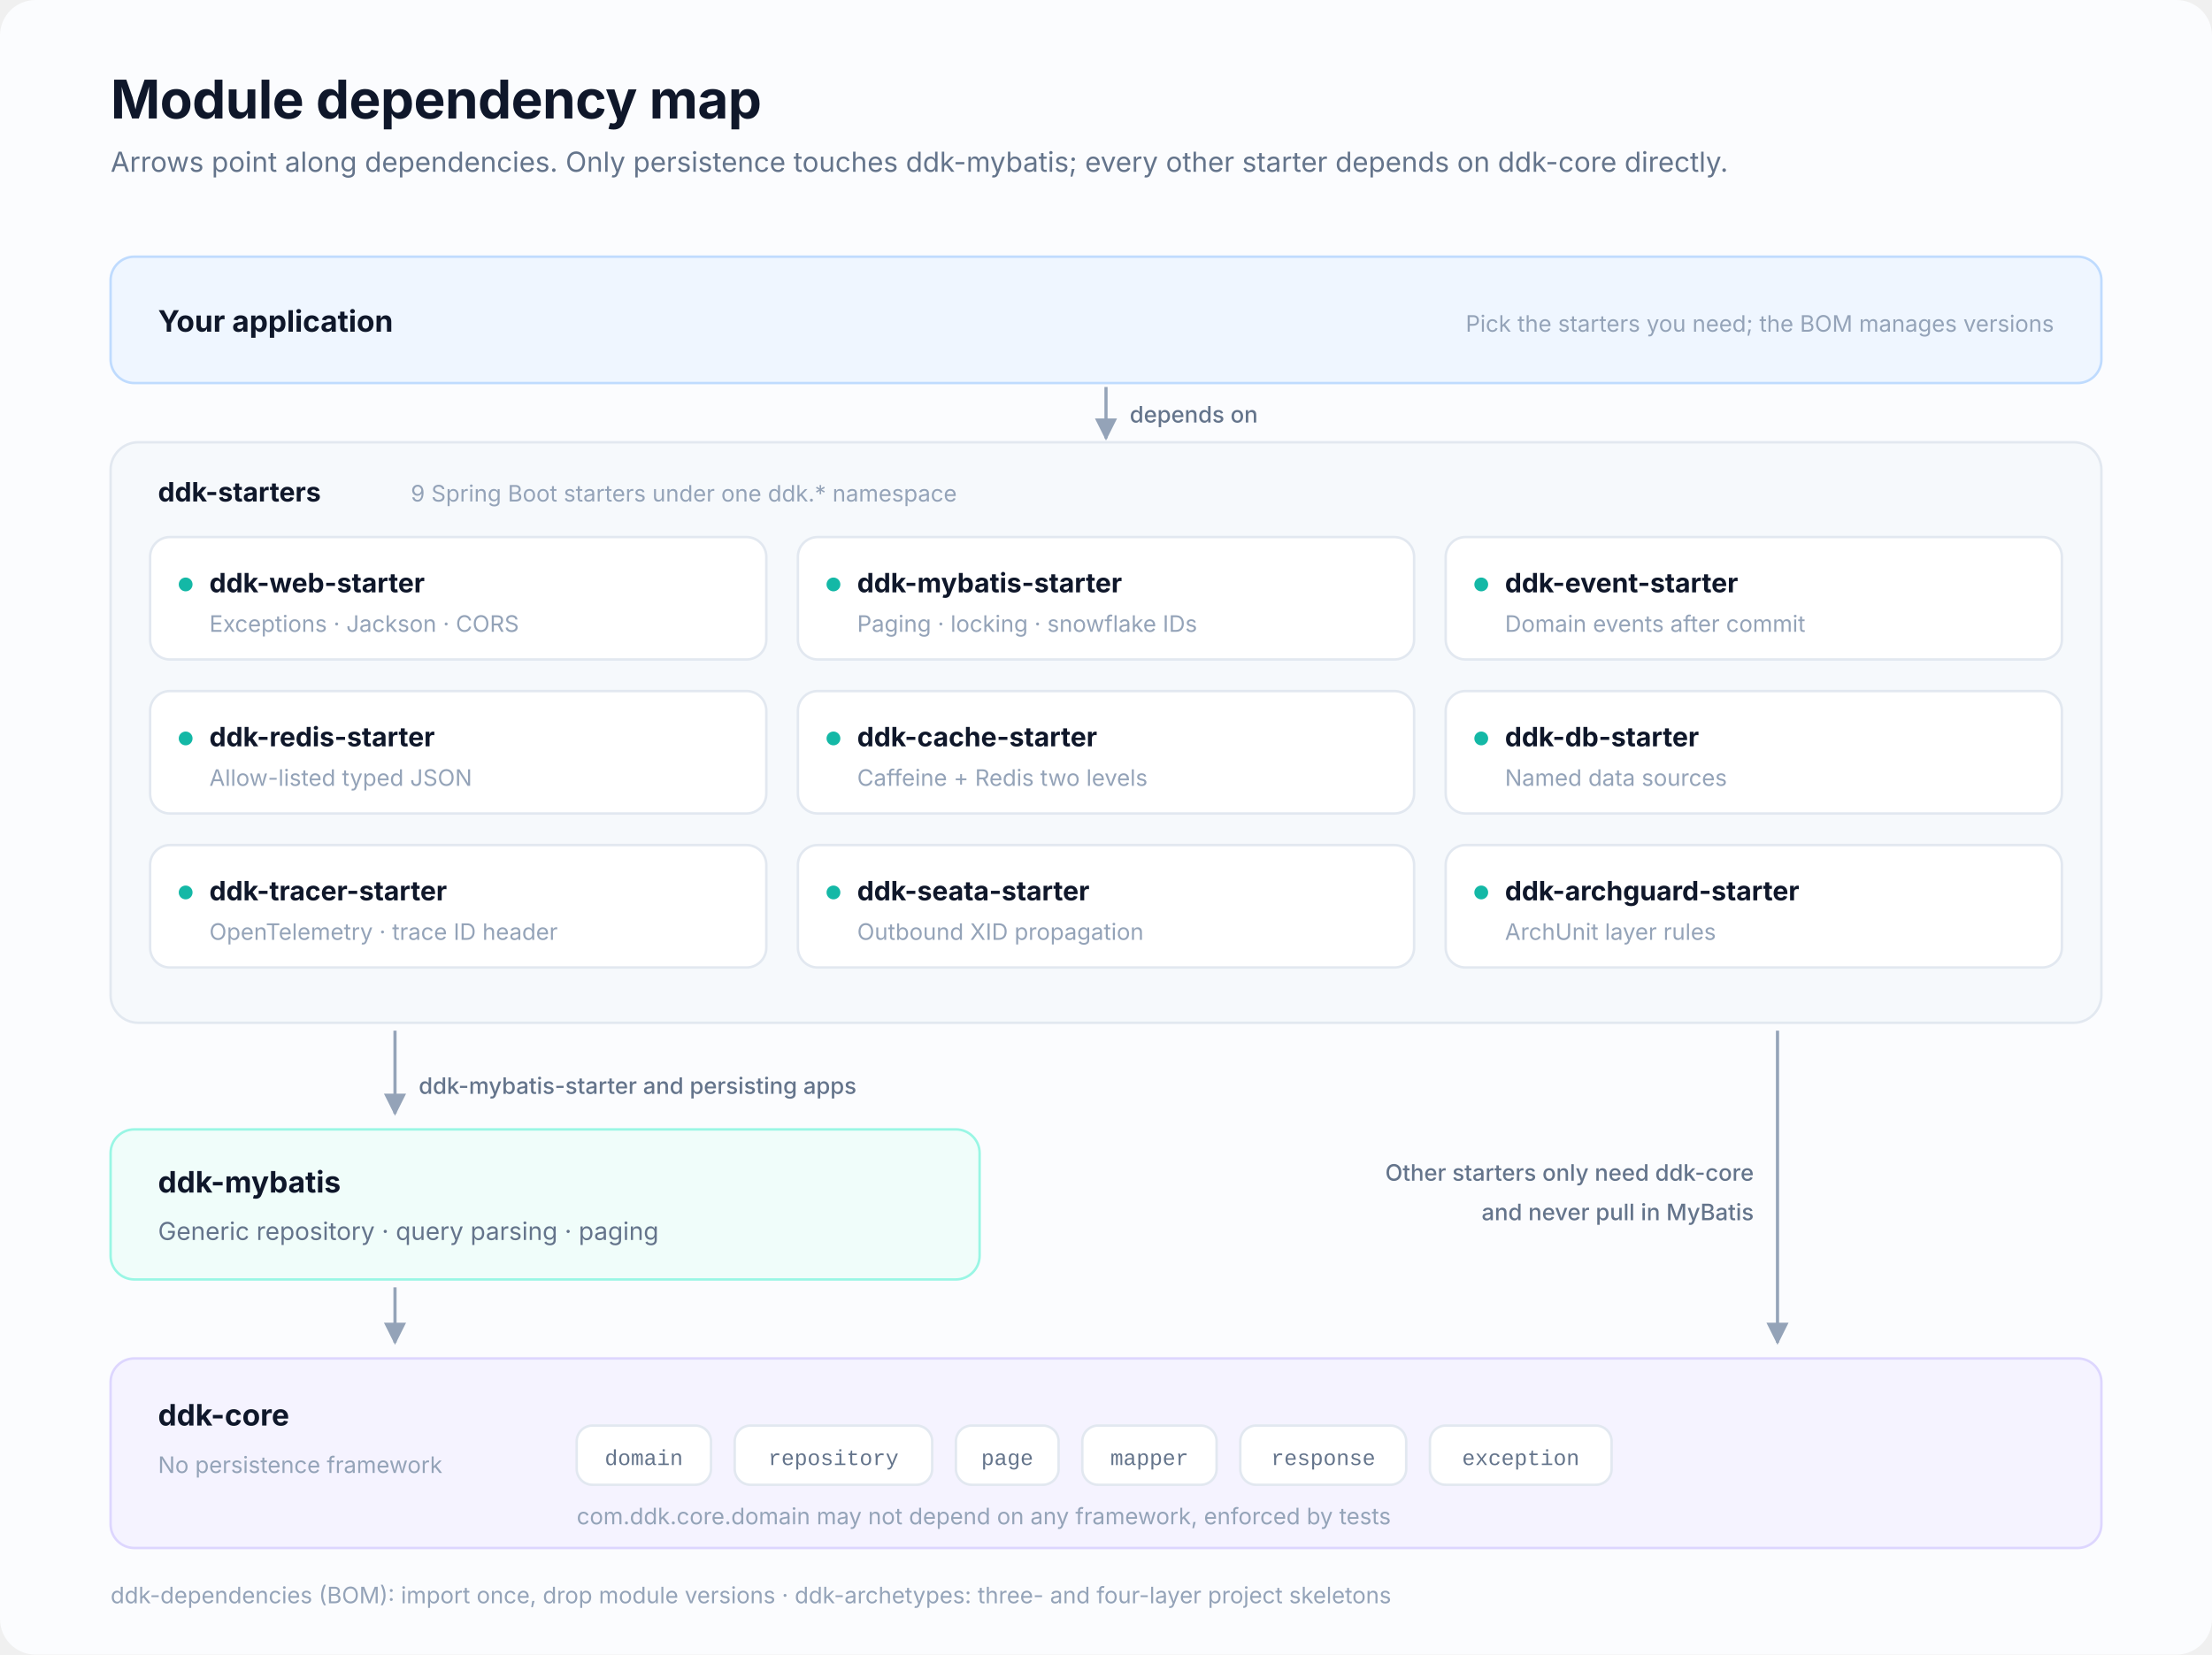
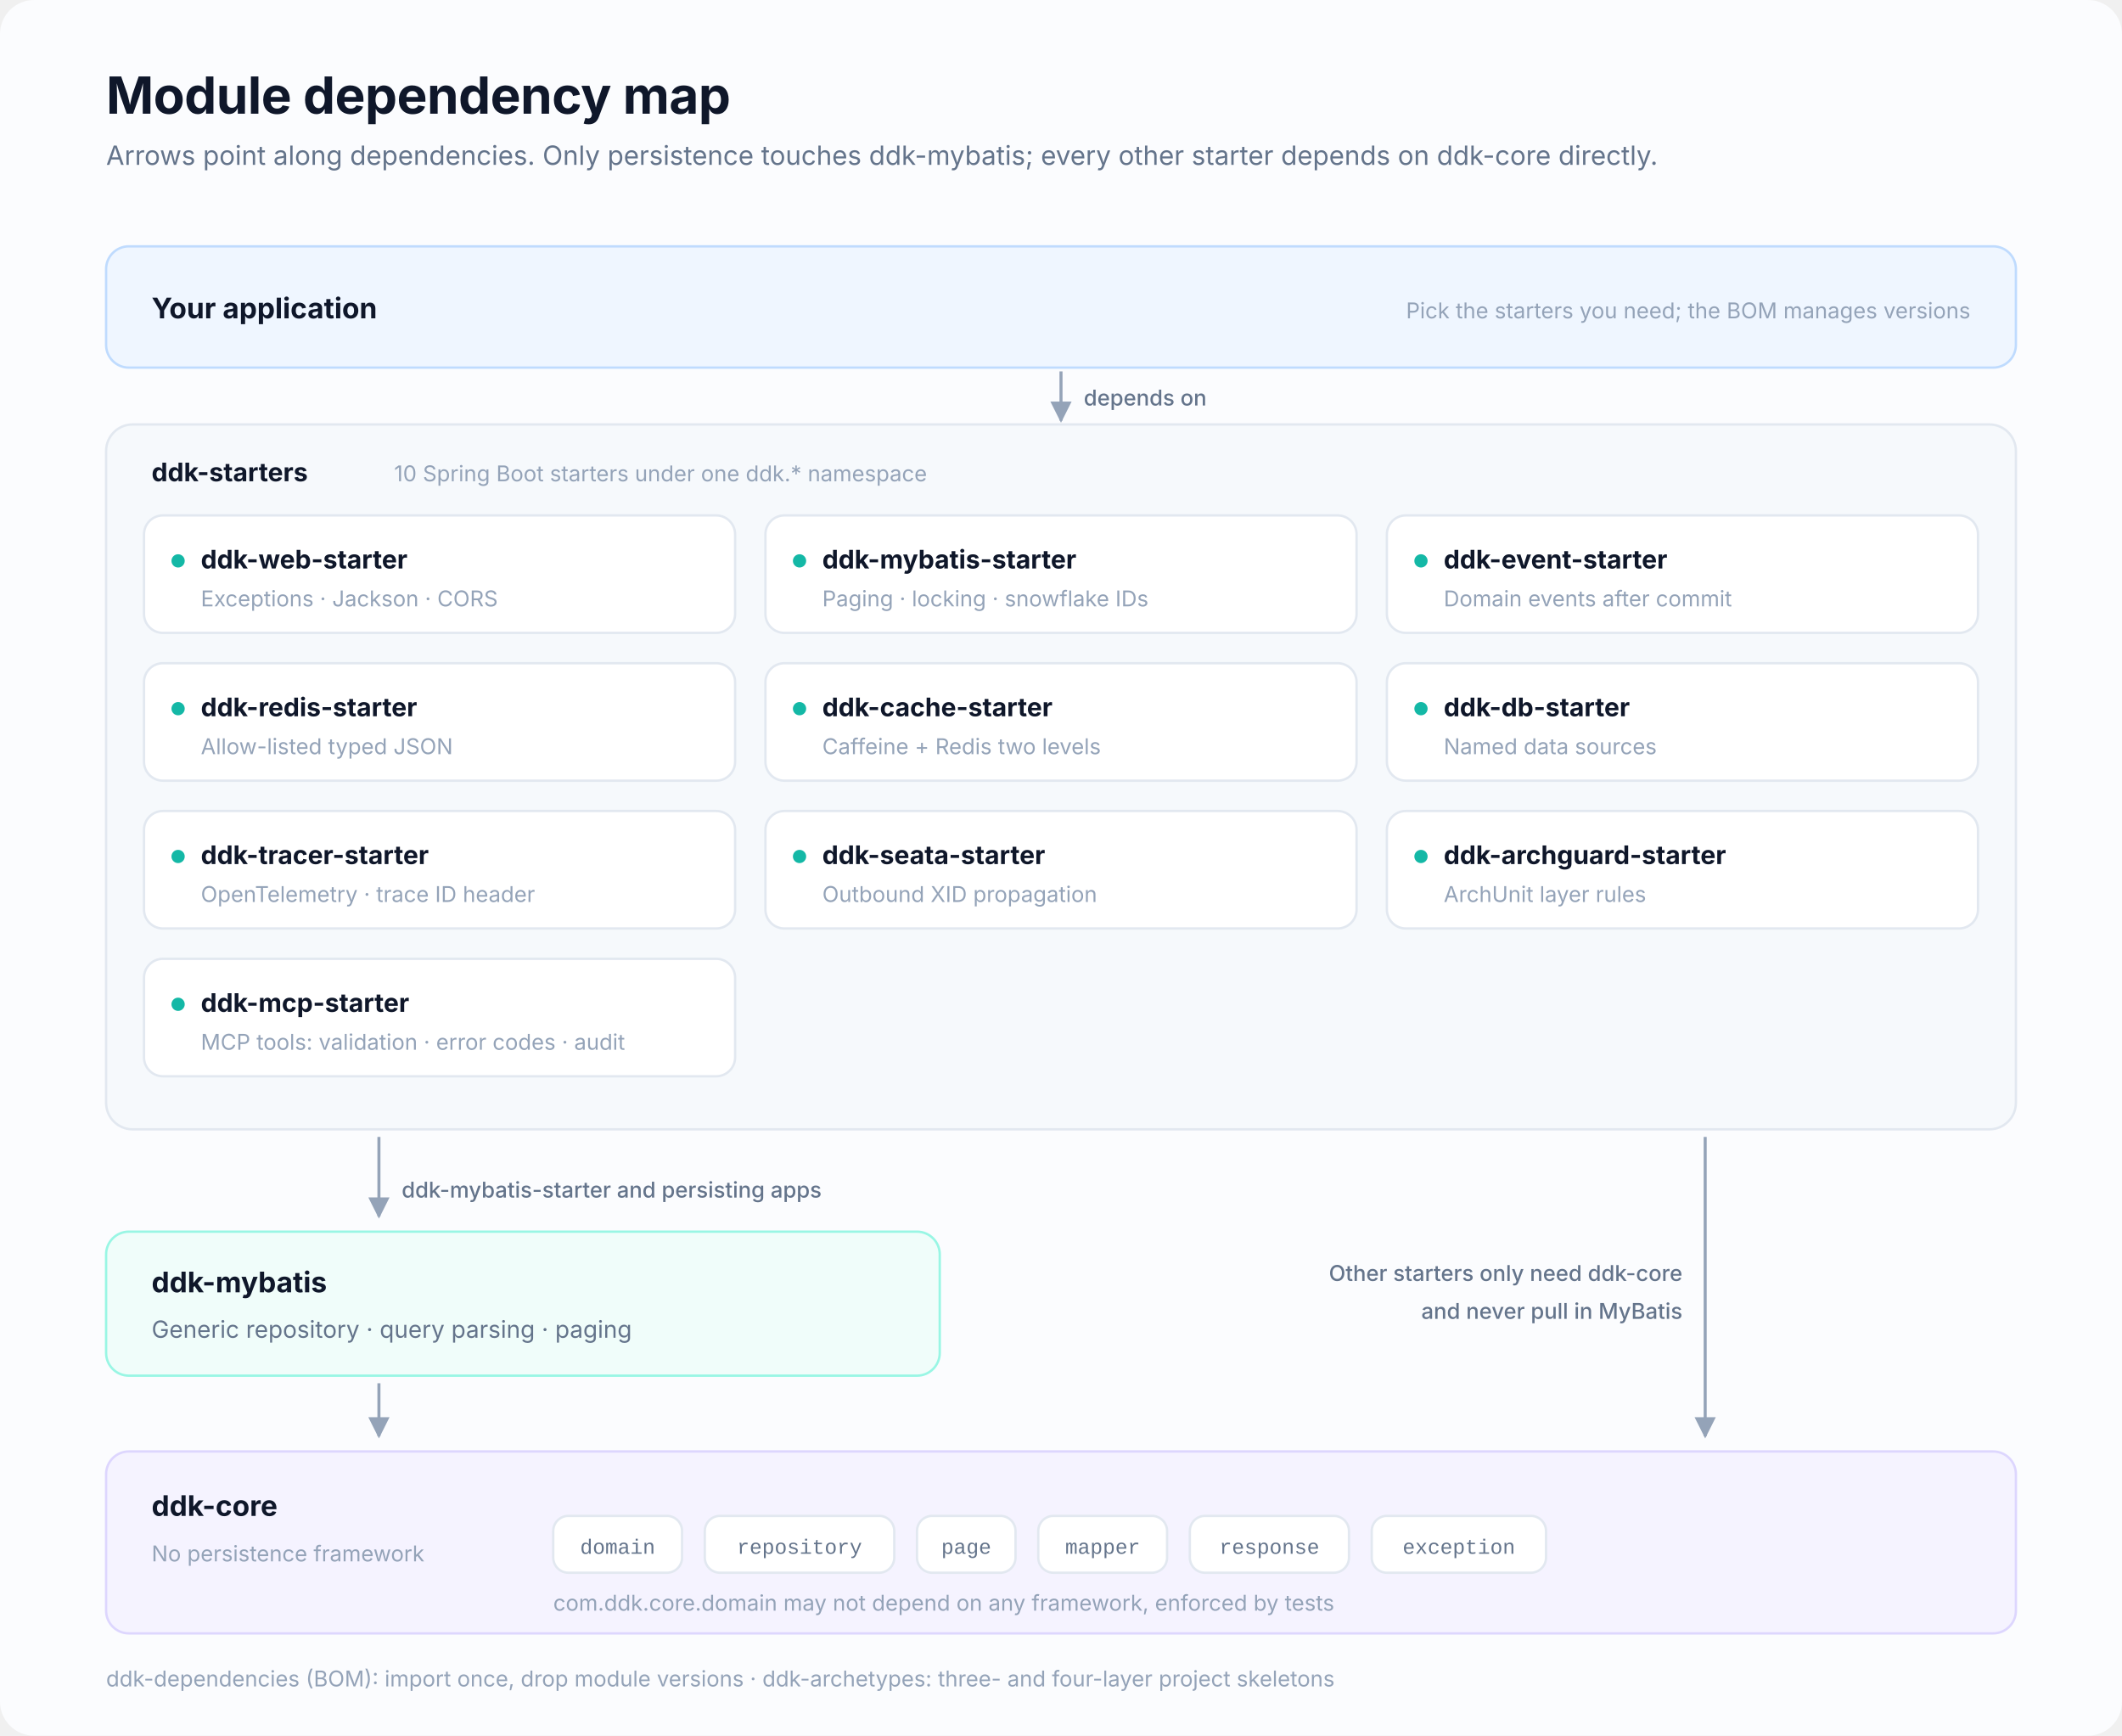
- <svg xmlns="http://www.w3.org/2000/svg" viewBox="0 0 1120 838" width="1120" height="838" role="img" aria-labelledby="ttl dsc" style="max-width:100%;height:auto">
+ <svg xmlns="http://www.w3.org/2000/svg" viewBox="0 0 1120 916" width="1120" height="916" role="img" aria-labelledby="ttl dsc" style="max-width:100%;height:auto">
  <defs>
    <marker id="ar" viewBox="0 0 10 10" refX="9" refY="5" markerWidth="7" markerHeight="7" orient="auto-start-reverse">
      <path class="mk" d="M0 0 L10 5 L0 10 z" />
    </marker>
    <marker id="ar-b" viewBox="0 0 10 10" refX="9" refY="5" markerWidth="7" markerHeight="7" orient="auto-start-reverse">
      <path class="mk-b" d="M0 0 L10 5 L0 10 z" />
    </marker>
    <marker id="ar-v" viewBox="0 0 10 10" refX="9" refY="5" markerWidth="7" markerHeight="7" orient="auto-start-reverse">
      <path class="mk-v" d="M0 0 L10 5 L0 10 z" />
    </marker>
  </defs>
  <style>
    text{font-family:-apple-system,BlinkMacSystemFont,"Segoe UI","PingFang SC","Hiragino Sans GB","Microsoft YaHei",Inter,Roboto,sans-serif;}
    .bg{fill:#FBFCFE}
    .title{font-size:27px;font-weight:700;fill:#0F172A;letter-spacing:-.2px}
    .sub{font-size:14px;font-weight:400;fill:#64748B}
    .kicker{font-size:11.5px;font-weight:700;fill:#94A3B8;letter-spacing:1.4px}
    .lbl{font-size:15px;font-weight:650;fill:#0F172A}
    .lbl-sm{font-size:13.5px;font-weight:650;fill:#0F172A}
    .txt{font-size:12.5px;font-weight:400;fill:#64748B}
    .txt-xs{font-size:11.5px;font-weight:400;fill:#94A3B8}
    .mono{font-family:ui-monospace,SFMono-Regular,Menlo,Consolas,"Liberation Mono",monospace;font-size:12px;font-weight:500;fill:#334155}
    .mono-sm{font-family:ui-monospace,SFMono-Regular,Menlo,Consolas,"Liberation Mono",monospace;font-size:11px;font-weight:500;fill:#64748B}
    .edgelbl{font-size:11.5px;font-weight:500;fill:#64748B}

    .card{fill:#FFFFFF;stroke:#E2E8F0;stroke-width:1.25}
    .group{fill:#F1F5F9;fill-opacity:.55;stroke:#E2E8F0;stroke-width:1.25}
    .blue{fill:#EFF6FF;stroke:#BFDBFE;stroke-width:1.25}
    .teal{fill:#F0FDFA;stroke:#99F6E4;stroke-width:1.25}
    .violet{fill:#F5F3FF;stroke:#DDD6FE;stroke-width:1.25}
    .amber{fill:#FFFBEB;stroke:#FDE68A;stroke-width:1.25}
    .rose{fill:#FFF1F2;stroke:#FECDD3;stroke-width:1.25}
    .slate{fill:#F8FAFC;stroke:#E2E8F0;stroke-width:1.25}

    .t-blue{fill:#1D4ED8} .t-teal{fill:#0F766E} .t-violet{fill:#6D28D9}
    .t-amber{fill:#B45309} .t-rose{fill:#BE123C} .t-ink{fill:#0F172A}

    .edge{stroke:#94A3B8;stroke-width:1.6;fill:none;marker-end:url(#ar)}
    .edge-b{stroke:#3B82F6;stroke-width:1.8;fill:none;marker-end:url(#ar-b)}
    .edge-v{stroke:#8B5CF6;stroke-width:1.6;fill:none;stroke-dasharray:6 5;marker-end:url(#ar-v)}
    .edge-x{stroke:#F43F5E;stroke-width:1.6;fill:none;stroke-dasharray:5 5}
    .rail{stroke:#E2E8F0;stroke-width:2;fill:none}
    .hair{stroke:#E2E8F0;stroke-width:1.25;fill:none}
    .mk{fill:#94A3B8} .mk-b{fill:#3B82F6} .mk-v{fill:#8B5CF6}

    @media (prefers-color-scheme: dark) {
      .bg{fill:#0B1120}
      .title{fill:#F1F5F9} .sub{fill:#94A3B8} .kicker{fill:#64748B}
      .lbl,.lbl-sm{fill:#E2E8F0} .txt{fill:#94A3B8} .txt-xs{fill:#64748B}
      .mono{fill:#CBD5E1} .mono-sm{fill:#94A3B8} .edgelbl{fill:#94A3B8}
      .card{fill:#111827;stroke:#283548}
      .group{fill:#0F172A;fill-opacity:.7;stroke:#1E293B}
      .blue{fill:#111E38;stroke:#1E40AF}
      .teal{fill:#0C2620;stroke:#115E59}
      .violet{fill:#1A1333;stroke:#5B21B6}
      .amber{fill:#271B08;stroke:#92400E}
      .rose{fill:#2A0F17;stroke:#9F1239}
      .slate{fill:#131C2B;stroke:#283548}
      .t-blue{fill:#93C5FD} .t-teal{fill:#5EEAD4} .t-violet{fill:#C4B5FD}
      .t-amber{fill:#FCD34D} .t-rose{fill:#FDA4AF} .t-ink{fill:#E2E8F0}
      .edge{stroke:#64748B} .edge-b{stroke:#60A5FA} .edge-v{stroke:#A78BFA}
      .edge-x{stroke:#FB7185}
      .rail{stroke:#1E293B} .hair{stroke:#1E293B}
      .mk{fill:#64748B} .mk-b{fill:#60A5FA} .mk-v{fill:#A78BFA}
    }
</style>
-   <rect class="bg" width="1120" height="838" rx="18" />
+   <rect class="bg" width="1120" height="916" rx="18" />
  <text class="title" x="56" y="60">Module dependency map</text>
  <text class="sub" x="56" y="87">Arrows point along dependencies. Only persistence touches ddk-mybatis; every other starter depends on ddk-core directly.</text>
  <rect x="56" y="130" width="1008" height="64" rx="12" class="blue" />
  <text class="lbl" x="80" y="168">Your application</text>
  <text class="txt-xs" x="1040" y="168" text-anchor="end">Pick the starters you need; the BOM manages versions</text>
  <path class="edge" d="M560 196 L560 222" />
  <text class="edgelbl" x="572" y="214">depends on</text>
-   <rect x="56" y="224" width="1008" height="294" rx="14" class="group" />
+   <rect x="56" y="224" width="1008" height="372" rx="14" class="group" />
  <text class="lbl-sm" x="80" y="254">ddk-starters</text>
-   <text class="txt-xs" x="208" y="254">9 Spring Boot starters under one ddk.* namespace</text>
+   <text class="txt-xs" x="208" y="254">10 Spring Boot starters under one ddk.* namespace</text>
  <rect x="76" y="272" width="312" height="62" rx="10" class="card" />
  <circle cx="94" cy="296" r="3.5" fill="#14B8A6" />
  <text class="lbl-sm" x="106" y="300">ddk-web-starter</text>
  <text class="txt-xs" x="106" y="320">Exceptions · Jackson · CORS</text>
  <rect x="404" y="272" width="312" height="62" rx="10" class="card" />
  <circle cx="422" cy="296" r="3.5" fill="#14B8A6" />
  <text class="lbl-sm" x="434" y="300">ddk-mybatis-starter</text>
  <text class="txt-xs" x="434" y="320">Paging · locking · snowflake IDs</text>
  <rect x="732" y="272" width="312" height="62" rx="10" class="card" />
  <circle cx="750" cy="296" r="3.5" fill="#14B8A6" />
  <text class="lbl-sm" x="762" y="300">ddk-event-starter</text>
  <text class="txt-xs" x="762" y="320">Domain events after commit</text>
  <rect x="76" y="350" width="312" height="62" rx="10" class="card" />
  <circle cx="94" cy="374" r="3.5" fill="#14B8A6" />
  <text class="lbl-sm" x="106" y="378">ddk-redis-starter</text>
  <text class="txt-xs" x="106" y="398">Allow-listed typed JSON</text>
  <rect x="404" y="350" width="312" height="62" rx="10" class="card" />
  <circle cx="422" cy="374" r="3.5" fill="#14B8A6" />
  <text class="lbl-sm" x="434" y="378">ddk-cache-starter</text>
  <text class="txt-xs" x="434" y="398">Caffeine + Redis two levels</text>
  <rect x="732" y="350" width="312" height="62" rx="10" class="card" />
  <circle cx="750" cy="374" r="3.5" fill="#14B8A6" />
  <text class="lbl-sm" x="762" y="378">ddk-db-starter</text>
  <text class="txt-xs" x="762" y="398">Named data sources</text>
  <rect x="76" y="428" width="312" height="62" rx="10" class="card" />
  <circle cx="94" cy="452" r="3.5" fill="#14B8A6" />
  <text class="lbl-sm" x="106" y="456">ddk-tracer-starter</text>
  <text class="txt-xs" x="106" y="476">OpenTelemetry · trace ID header</text>
  <rect x="404" y="428" width="312" height="62" rx="10" class="card" />
  <circle cx="422" cy="452" r="3.5" fill="#14B8A6" />
  <text class="lbl-sm" x="434" y="456">ddk-seata-starter</text>
  <text class="txt-xs" x="434" y="476">Outbound XID propagation</text>
  <rect x="732" y="428" width="312" height="62" rx="10" class="card" />
  <circle cx="750" cy="452" r="3.5" fill="#14B8A6" />
  <text class="lbl-sm" x="762" y="456">ddk-archguard-starter</text>
  <text class="txt-xs" x="762" y="476">ArchUnit layer rules</text>
-   <rect x="56" y="572" width="440" height="76" rx="12" class="teal" />
-   <text class="lbl" x="80" y="604">ddk-mybatis</text>
-   <text class="txt" x="80" y="628">Generic repository · query parsing · paging</text>
-   <path class="edge" d="M200 522 L200 564" />
-   <text class="edgelbl" x="212" y="554">ddk-mybatis-starter and persisting apps</text>
-   <rect x="56" y="688" width="1008" height="96" rx="12" class="violet" />
-   <text class="lbl" x="80" y="722">ddk-core</text>
-   <text class="txt-xs" x="80" y="746">No persistence framework</text>
-   <rect x="292" y="722" width="68" height="30" rx="8" class="card" />
-   <text class="mono-sm" x="326.0" y="742" text-anchor="middle">domain</text>
-   <rect x="372" y="722" width="100" height="30" rx="8" class="card" />
-   <text class="mono-sm" x="422.0" y="742" text-anchor="middle">repository</text>
-   <rect x="484" y="722" width="52" height="30" rx="8" class="card" />
-   <text class="mono-sm" x="510.0" y="742" text-anchor="middle">page</text>
-   <rect x="548" y="722" width="68" height="30" rx="8" class="card" />
-   <text class="mono-sm" x="582.0" y="742" text-anchor="middle">mapper</text>
-   <rect x="628" y="722" width="84" height="30" rx="8" class="card" />
-   <text class="mono-sm" x="670.0" y="742" text-anchor="middle">response</text>
-   <rect x="724" y="722" width="92" height="30" rx="8" class="card" />
-   <text class="mono-sm" x="770.0" y="742" text-anchor="middle">exception</text>
-   <text class="txt-xs" x="292" y="772">com.ddk.core.domain may not depend on any framework, enforced by tests</text>
-   <path class="edge" d="M200 652 L200 680" />
-   <path class="edge" d="M900 522 L900 680" />
-   <text class="edgelbl" x="888" y="598" text-anchor="end">Other starters only need ddk-core</text>
-   <text class="edgelbl" x="888" y="618" text-anchor="end">and never pull in MyBatis</text>
-   <text class="txt-xs" x="56" y="812">ddk-dependencies (BOM): import once, drop module versions   ·   ddk-archetypes: three- and four-layer project skeletons</text>
+   <rect x="76" y="506" width="312" height="62" rx="10" class="card" />
+   <circle cx="94" cy="530" r="3.5" fill="#14B8A6" />
+   <text class="lbl-sm" x="106" y="534">ddk-mcp-starter</text>
+   <text class="txt-xs" x="106" y="554">MCP tools: validation · error codes · audit</text>
+   <rect x="56" y="650" width="440" height="76" rx="12" class="teal" />
+   <text class="lbl" x="80" y="682">ddk-mybatis</text>
+   <text class="txt" x="80" y="706">Generic repository · query parsing · paging</text>
+   <path class="edge" d="M200 600 L200 642" />
+   <text class="edgelbl" x="212" y="632">ddk-mybatis-starter and persisting apps</text>
+   <rect x="56" y="766" width="1008" height="96" rx="12" class="violet" />
+   <text class="lbl" x="80" y="800">ddk-core</text>
+   <text class="txt-xs" x="80" y="824">No persistence framework</text>
+   <rect x="292" y="800" width="68" height="30" rx="8" class="card" />
+   <text class="mono-sm" x="326.0" y="820" text-anchor="middle">domain</text>
+   <rect x="372" y="800" width="100" height="30" rx="8" class="card" />
+   <text class="mono-sm" x="422.0" y="820" text-anchor="middle">repository</text>
+   <rect x="484" y="800" width="52" height="30" rx="8" class="card" />
+   <text class="mono-sm" x="510.0" y="820" text-anchor="middle">page</text>
+   <rect x="548" y="800" width="68" height="30" rx="8" class="card" />
+   <text class="mono-sm" x="582.0" y="820" text-anchor="middle">mapper</text>
+   <rect x="628" y="800" width="84" height="30" rx="8" class="card" />
+   <text class="mono-sm" x="670.0" y="820" text-anchor="middle">response</text>
+   <rect x="724" y="800" width="92" height="30" rx="8" class="card" />
+   <text class="mono-sm" x="770.0" y="820" text-anchor="middle">exception</text>
+   <text class="txt-xs" x="292" y="850">com.ddk.core.domain may not depend on any framework, enforced by tests</text>
+   <path class="edge" d="M200 730 L200 758" />
+   <path class="edge" d="M900 600 L900 758" />
+   <text class="edgelbl" x="888" y="676" text-anchor="end">Other starters only need ddk-core</text>
+   <text class="edgelbl" x="888" y="696" text-anchor="end">and never pull in MyBatis</text>
+   <text class="txt-xs" x="56" y="890">ddk-dependencies (BOM): import once, drop module versions   ·   ddk-archetypes: three- and four-layer project skeletons</text>
</svg>
